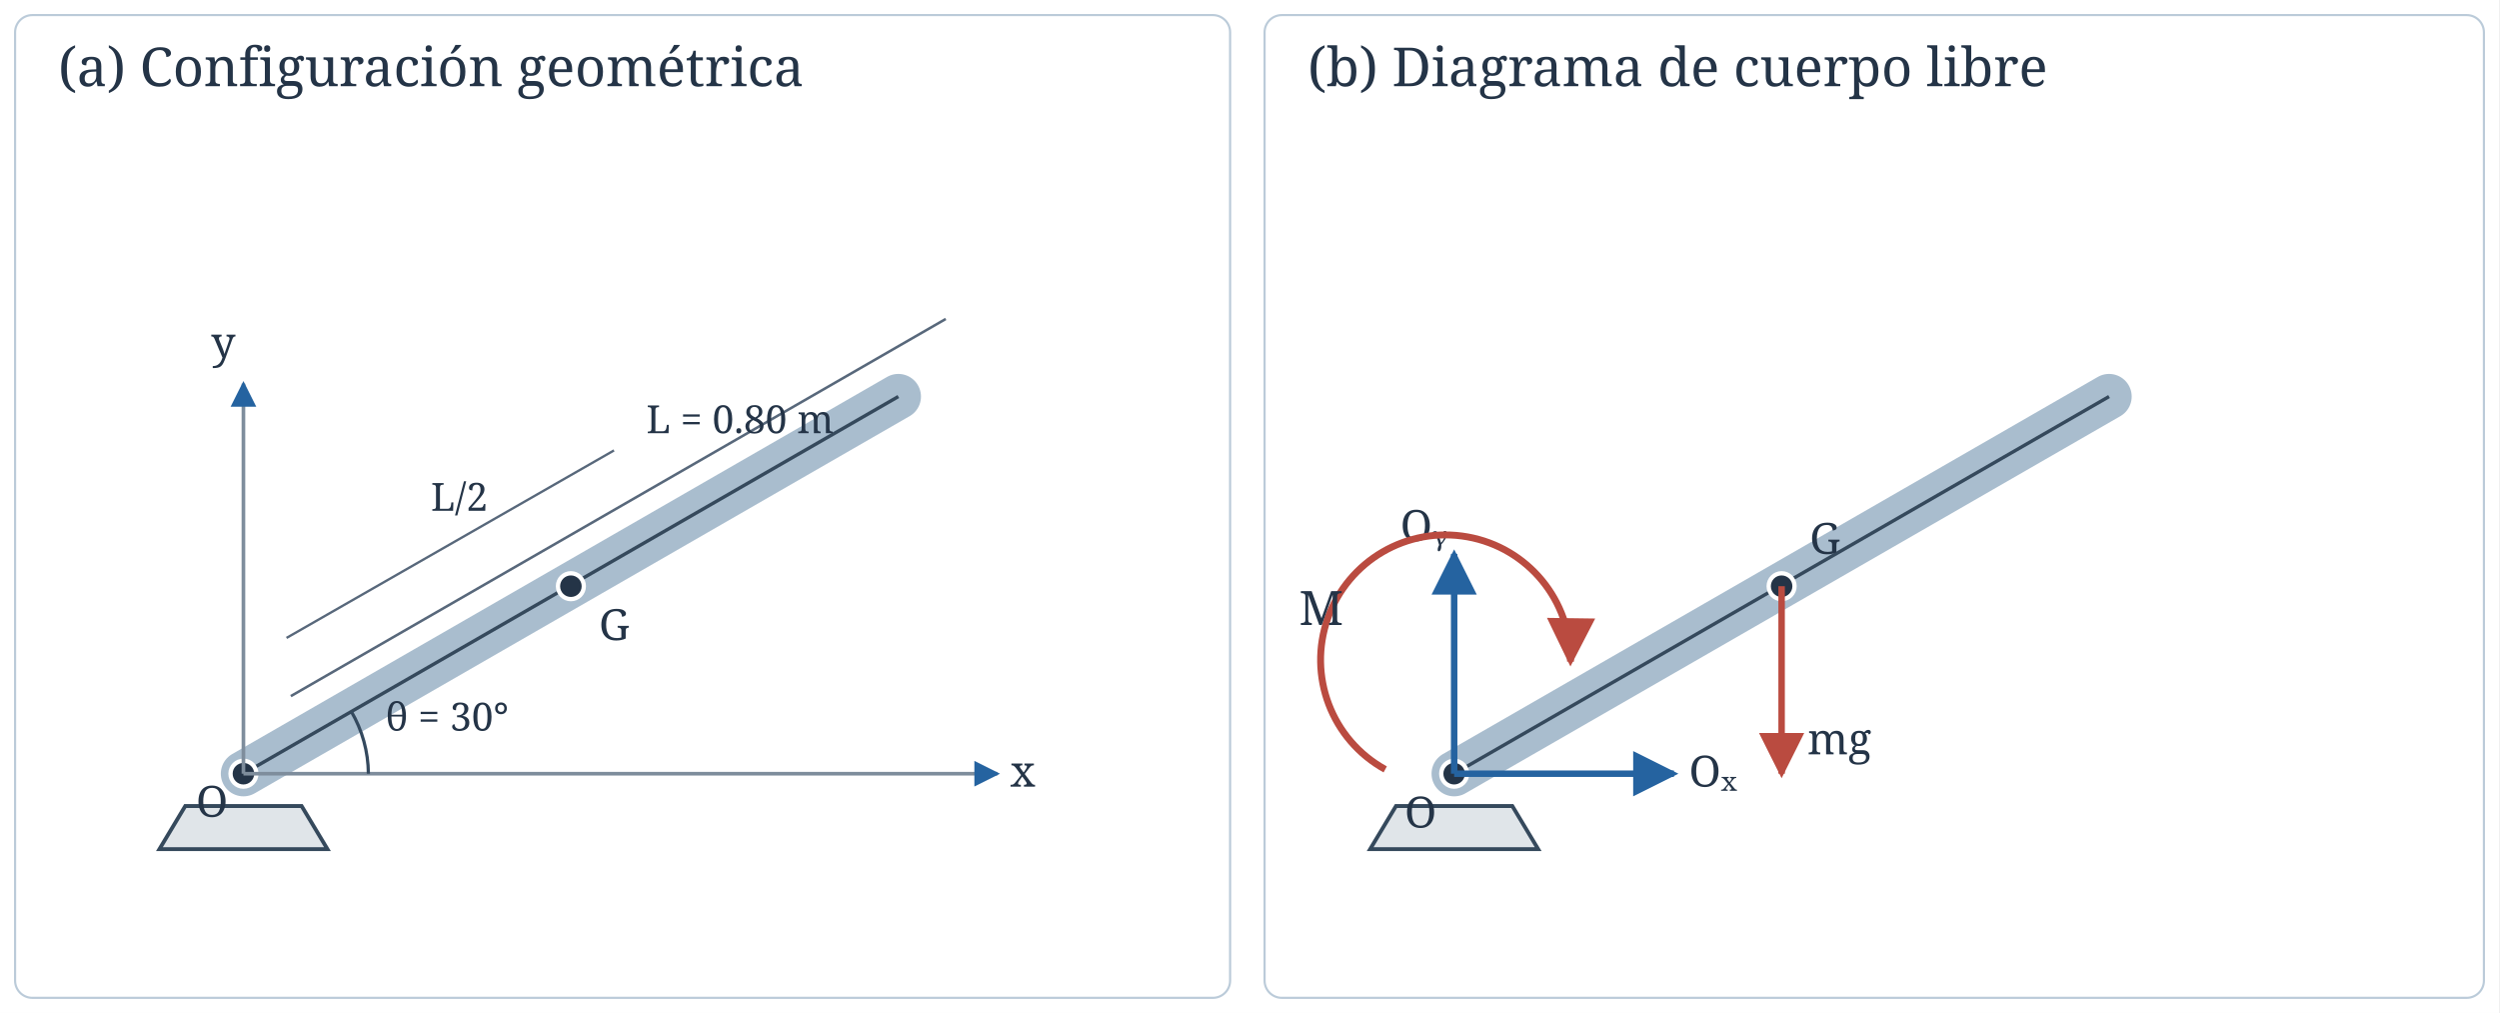
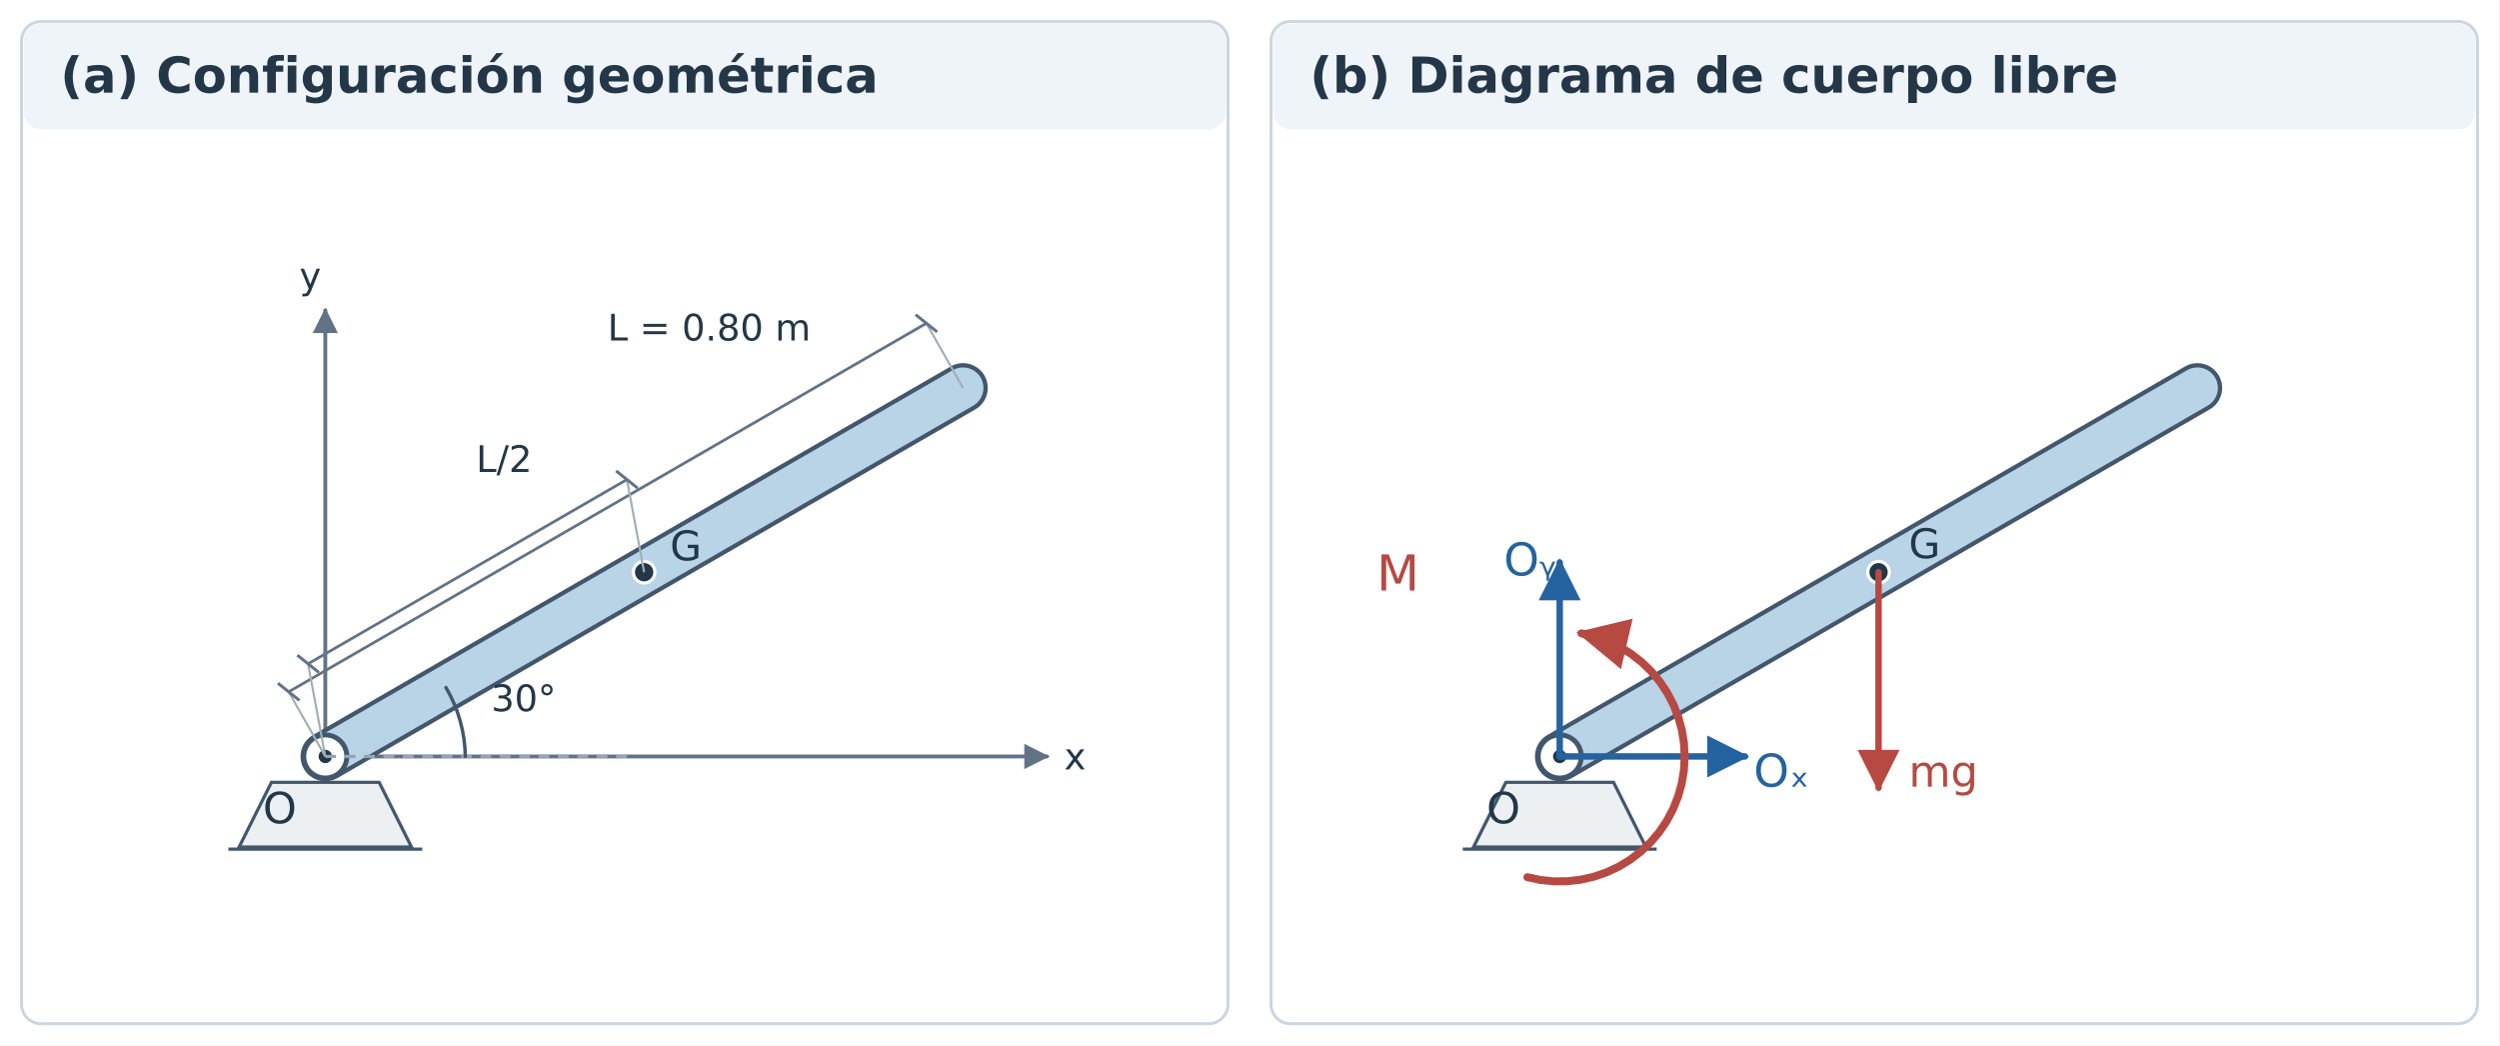
- <svg xmlns="http://www.w3.org/2000/svg" viewBox="0 0 1160 470">
+ <svg xmlns="http://www.w3.org/2000/svg" viewBox="0 0 1160 485" role="img" aria-label="Barra con pivote fijo: configuración y diagrama de cuerpo libre">
  <defs>
-     <marker id="b" viewBox="0 0 10 10" refX="9" refY="5" markerWidth="7" markerHeight="7" orient="auto">
+     <marker id="arr-blue" viewBox="0 0 10 10" refX="9" refY="5" markerWidth="6.5" markerHeight="6.5" orient="auto">
      <path d="M0 0L10 5L0 10Z" fill="#2563a0" />
    </marker>
-     <marker id="r" viewBox="0 0 10 10" refX="9" refY="5" markerWidth="7" markerHeight="7" orient="auto">
-       <path d="M0 0L10 5L0 10Z" fill="#ba4b40" />
+     <marker id="arr-red" viewBox="0 0 10 10" refX="9" refY="5" markerWidth="6.5" markerHeight="6.5" orient="auto">
+       <path d="M0 0L10 5L0 10Z" fill="#b64a43" />
+     </marker>
+     <marker id="arr-teal" viewBox="0 0 10 10" refX="9" refY="5" markerWidth="6.5" markerHeight="6.5" orient="auto">
+       <path d="M0 0L10 5L0 10Z" fill="#167f7a" />
+     </marker>
+     <marker id="arr-muted" viewBox="0 0 10 10" refX="9" refY="5" markerWidth="6.5" markerHeight="6.5" orient="auto">
+       <path d="M0 0L10 5L0 10Z" fill="#637386" />
    </marker>
  </defs>
-   <rect width="1160" height="470" fill="white" />
-   <rect x="7" y="7" width="564" height="456" rx="8" fill="white" stroke="#bbcbd9" />
-   <rect x="587" y="7" width="566" height="456" rx="8" fill="white" stroke="#bbcbd9" />
-   <text x="27" y="40" font-family="Georgia,serif" font-size="25" fill="#243447">(a) Configuración geométrica</text>
-   <text x="607" y="40" font-family="Georgia,serif" font-size="25" fill="#243447">(b) Diagrama de cuerpo libre</text>
-   <path d="M86 374H140L152 394H74Z" fill="#e0e5e9" stroke="#35495c" stroke-width="1.8" />
-   <path d="M113 359L417 184" stroke="#a9bdce" stroke-width="21" stroke-linecap="round" />
-   <path d="M113 359L417 184" stroke="#35495c" stroke-width="1.6" />
-   <circle cx="113" cy="359" r="6" fill="#243447" stroke="white" stroke-width="2" />
-   <text x="91" y="379" font-family="Georgia,serif" font-size="20" fill="#243447">O</text>
-   <circle cx="265" cy="272" r="6" fill="#243447" stroke="white" stroke-width="2" />
-   <text x="278" y="297" font-family="Georgia,serif" font-size="20" fill="#243447">G</text>
-   <line x1="113" y1="359" x2="463" y2="359" stroke="#7e8d9c" stroke-width="1.7" marker-end="url(#b)" />
-   <text x="469" y="365" font-family="Georgia,serif" font-size="20" fill="#243447">x</text>
-   <line x1="113" y1="359" x2="113" y2="178" stroke="#7e8d9c" stroke-width="1.7" marker-end="url(#b)" />
-   <text x="98" y="166" font-family="Georgia,serif" font-size="20" fill="#243447">y</text>
-   <path d="M171 359 A58 58 0 0 0 163 330" fill="none" stroke="#34495e" stroke-width="1.5" />
-   <text x="179" y="339" font-family="Georgia,serif" font-size="18" fill="#243447">θ = 30°</text>
-   <line x1="135" y1="323" x2="439" y2="148" stroke="#58687b" stroke-width="1.2" />
-   <text x="300" y="201" font-family="Georgia,serif" font-size="18" fill="#243447">L = 0.80 m</text>
-   <line x1="133" y1="296" x2="285" y2="209" stroke="#58687b" stroke-width="1.1" />
-   <text x="200" y="237" font-family="Georgia,serif" font-size="18" fill="#243447">L/2</text>
-   <path d="M648 374H702L714 394H636Z" fill="#e0e5e9" stroke="#35495c" stroke-width="1.8" />
-   <path d="M675 359L979 184" stroke="#a9bdce" stroke-width="21" stroke-linecap="round" />
-   <path d="M675 359L979 184" stroke="#35495c" stroke-width="1.6" />
-   <circle cx="675" cy="359" r="6" fill="#243447" stroke="white" stroke-width="2" />
-   <text x="652" y="384" font-family="Georgia,serif" font-size="20" fill="#243447">O</text>
-   <circle cx="827" cy="272" r="6" fill="#243447" stroke="white" stroke-width="2" />
-   <text x="840" y="257" font-family="Georgia,serif" font-size="20" fill="#243447">G</text>
-   <line x1="675" y1="359" x2="777" y2="359" stroke="#2563a0" stroke-width="3" marker-end="url(#b)" />
-   <text x="784" y="365" font-family="Georgia,serif" font-size="20" fill="#243447">Oₓ</text>
-   <line x1="675" y1="359" x2="675" y2="257" stroke="#2563a0" stroke-width="3" marker-end="url(#b)" />
-   <text x="650" y="251" font-family="Georgia,serif" font-size="20" fill="#243447">Oᵧ</text>
-   <line x1="827" y1="272" x2="827" y2="359" stroke="#ba4b40" stroke-width="3" marker-end="url(#r)" />
-   <text x="839" y="350" font-family="Georgia,serif" font-size="20" fill="#243447">mg</text>
-   <path d="M643 357 A58 58 0 1 1 729 307" stroke="#ba4b40" stroke-width="3.2" fill="none" marker-end="url(#r)" />
-   <text x="603" y="290" font-family="Georgia,serif" font-size="22" fill="#243447">M</text>
+   <rect width="1160" height="485" fill="#ffffff" />
+   <rect x="10" y="10" width="560" height="465" rx="9" fill="white" stroke="#cad6e0" stroke-width="1.4" />
+   <rect x="11" y="11" width="558" height="49" rx="8" fill="#eff4f8" />
+   <text x="28" y="43" fill="#233748" font-family="DejaVu Sans, Arial, sans-serif" font-size="23" font-weight="600">(a) Configuración geométrica</text>
+   <rect x="590" y="10" width="560" height="465" rx="9" fill="white" stroke="#cad6e0" stroke-width="1.4" />
+   <rect x="591" y="11" width="558" height="49" rx="8" fill="#eff4f8" />
+   <text x="608" y="43" fill="#233748" font-family="DejaVu Sans, Arial, sans-serif" font-size="23" font-weight="600">(b) Diagrama de cuerpo libre</text>
+   <path d="M126 363 L176 363L191 393H111Z" fill="#ecf0f2" stroke="#43576c" stroke-width="1.5" />
+   <line x1="106" y1="394" x2="196" y2="394" stroke="#43576c" stroke-width="1.5" />
+   <line x1="151" y1="351" x2="486" y2="351" stroke="#637386" stroke-width="1.8" stroke-linecap="round" marker-end="url(#arr-muted)" />
+   <line x1="151" y1="351" x2="151" y2="144" stroke="#637386" stroke-width="1.8" stroke-linecap="round" marker-end="url(#arr-muted)" />
+   <text x="494" y="357" fill="#233748" font-family="DejaVu Sans, Arial, sans-serif" font-size="17">x</text>
+   <text x="139" y="134" fill="#233748" font-family="DejaVu Sans, Arial, sans-serif" font-size="17">y</text>
+   <path d="M151,351 L447,180" stroke="#43576c" stroke-width="23" stroke-linecap="round" />
+   <path d="M151,351 L447,180" stroke="#b9d3e7" stroke-width="19" stroke-linecap="round" />
+   <circle cx="151" cy="351" r="10" fill="white" stroke="#43576c" stroke-width="2.3" />
+   <circle cx="151" cy="351" r="3.1" fill="#233748" />
+   <text x="122" y="382" fill="#233748" font-family="DejaVu Sans, Arial, sans-serif" font-size="20">O</text>
+   <circle cx="299" cy="265.5" r="5" fill="#233748" stroke="white" stroke-width="1.5" />
+   <text x="311" y="260" fill="#233748" font-family="DejaVu Sans, Arial, sans-serif" font-size="19">G</text>
+   <line x1="134" y1="321" x2="430" y2="150" stroke="#637386" stroke-width="1.3" />
+   <line x1="151" y1="351" x2="134" y2="321" stroke="#a1aeb8" stroke-width="1" />
+   <line x1="447" y1="180" x2="430" y2="150" stroke="#a1aeb8" stroke-width="1" />
+   <line x1="129" y1="317" x2="139" y2="325" stroke="#637386" stroke-width="1.4" />
+   <line x1="425" y1="146" x2="435" y2="154" stroke="#637386" stroke-width="1.4" />
+   <text x="282" y="158" fill="#233748" font-family="DejaVu Sans, Arial, sans-serif" font-size="17">L = 0.80 m</text>
+   <line x1="143" y1="308" x2="291" y2="222.5" stroke="#637386" stroke-width="1.3" />
+   <line x1="151" y1="351" x2="143" y2="308" stroke="#a1aeb8" stroke-width="1" />
+   <line x1="299" y1="265.5" x2="291" y2="222.5" stroke="#a1aeb8" stroke-width="1" />
+   <line x1="138" y1="304" x2="148" y2="312" stroke="#637386" stroke-width="1.4" />
+   <line x1="286" y1="218.5" x2="296" y2="226.5" stroke="#637386" stroke-width="1.4" />
+   <text x="221" y="219" fill="#233748" font-family="DejaVu Sans, Arial, sans-serif" font-size="17">L/2</text>
+   <line x1="151" y1="351" x2="291" y2="351" stroke="#96a4b4" stroke-width="1.5" stroke-dasharray="5 4" />
+   <path d="M216,351 A65,65 0 0,0 207,319" stroke="#43576c" stroke-width="1.6" fill="none" stroke-linecap="round" stroke-linejoin="round" />
+   <text x="228" y="330" fill="#233748" font-family="DejaVu Sans, Arial, sans-serif" font-size="17">30°</text>
+   <path d="M699 363 L749 363L764 393H684Z" fill="#ecf0f2" stroke="#43576c" stroke-width="1.5" />
+   <line x1="679" y1="394" x2="769" y2="394" stroke="#43576c" stroke-width="1.5" />
+   <path d="M724,351 L1020,180" stroke="#43576c" stroke-width="23" stroke-linecap="round" />
+   <path d="M724,351 L1020,180" stroke="#b9d3e7" stroke-width="19" stroke-linecap="round" />
+   <circle cx="724" cy="351" r="10" fill="white" stroke="#43576c" stroke-width="2.3" />
+   <circle cx="724" cy="351" r="3.1" fill="#233748" />
+   <text x="690" y="382" fill="#233748" font-family="DejaVu Sans, Arial, sans-serif" font-size="20">O</text>
+   <circle cx="872" cy="265.5" r="5" fill="#233748" stroke="white" stroke-width="1.5" />
+   <text x="886" y="259" fill="#233748" font-family="DejaVu Sans, Arial, sans-serif" font-size="19">G</text>
+   <line x1="724" y1="351" x2="810" y2="351" stroke="#2563a0" stroke-width="3" stroke-linecap="round" marker-end="url(#arr-blue)" />
+   <text x="814" y="365" fill="#2563a0" font-family="DejaVu Sans, Arial, sans-serif" font-size="21">Oₓ</text>
+   <line x1="724" y1="351" x2="724" y2="261" stroke="#2563a0" stroke-width="3" stroke-linecap="round" marker-end="url(#arr-blue)" />
+   <text x="698" y="267" fill="#2563a0" font-family="DejaVu Sans, Arial, sans-serif" font-size="21">Oᵧ</text>
+   <line x1="872" y1="265.5" x2="872" y2="365.5" stroke="#b64a43" stroke-width="3" stroke-linecap="round" marker-end="url(#arr-red)" />
+   <text x="886" y="365" fill="#b64a43" font-family="DejaVu Sans, Arial, sans-serif" font-size="20">mg</text>
+   <path d="M708.99 407.02 L715.09 408.31 L721.3 408.94 L727.54 408.89 L733.74 408.18 L739.82 406.8 L745.73 404.78 L751.38 402.13 L756.71 398.89 L761.67 395.1 L766.19 390.8 L770.22 386.04 L773.72 380.87 L776.64 375.36 L778.95 369.56 L780.63 363.55 L781.65 357.4 L782 351.17 L781.68 344.94 L780.7 338.78 L779.06 332.76 L776.78 326.95 L773.89 321.42 L770.42 316.23 L766.42 311.44 L761.92 307.12 L756.99 303.3 L751.68 300.03 L746.04 297.35 L740.15 295.29 L734.07 293.88" stroke="#b64a43" stroke-width="3.7" fill="none" stroke-linecap="round" stroke-linejoin="round" marker-end="url(#arr-red)" />
+   <text x="639" y="274" fill="#b64a43" font-family="DejaVu Sans, Arial, sans-serif" font-size="23">M</text>
</svg>
